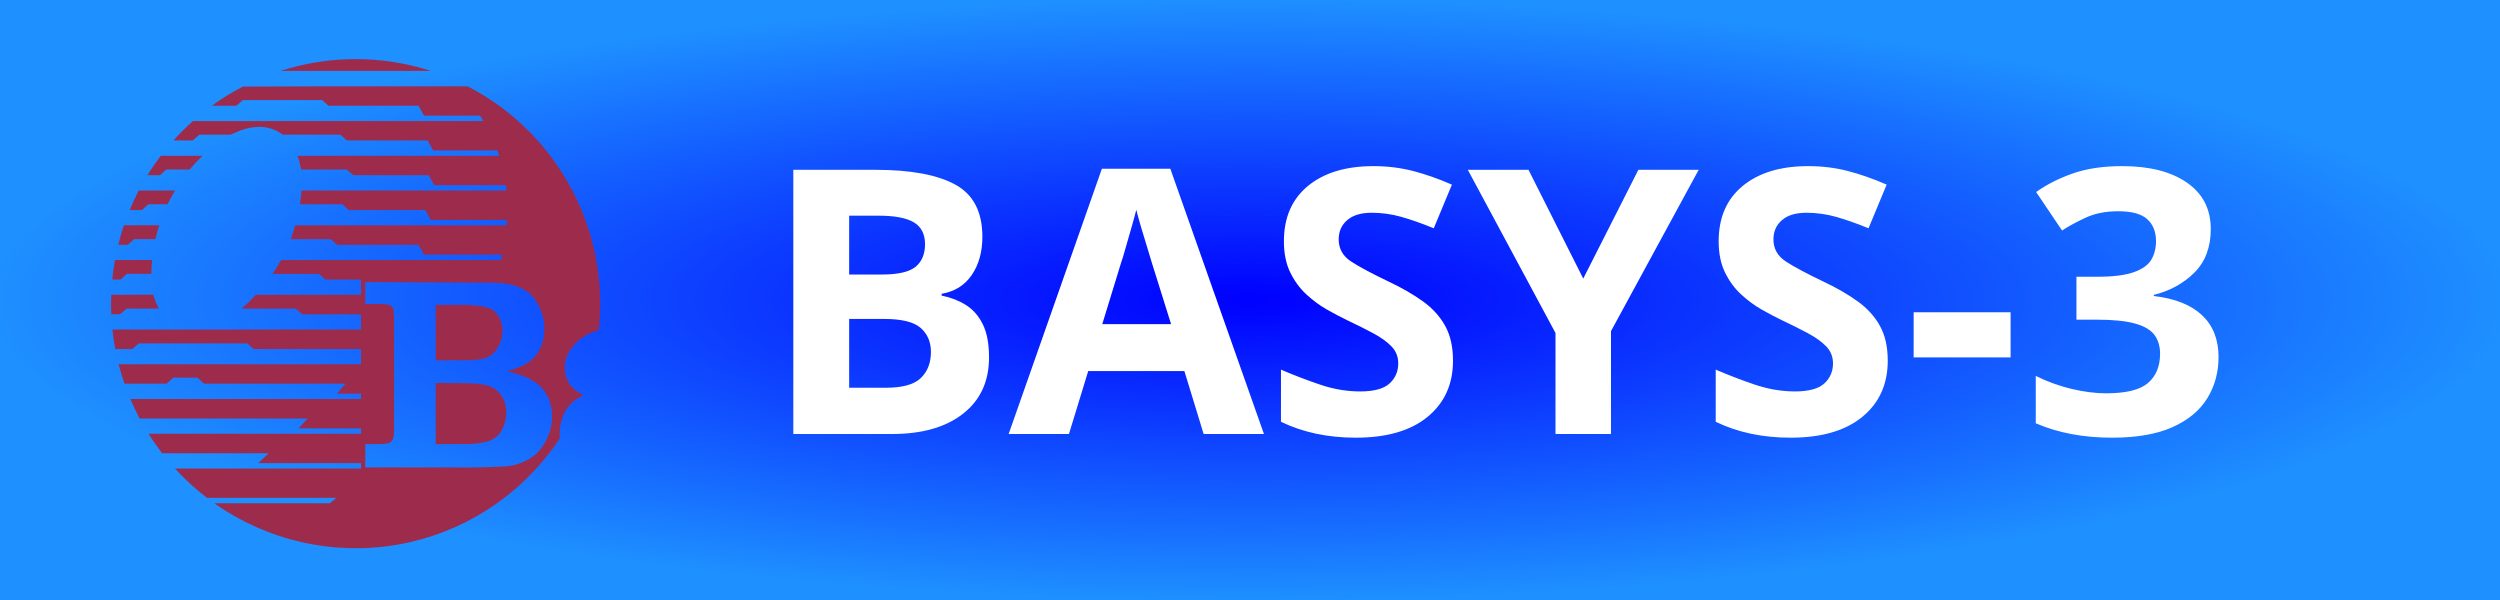
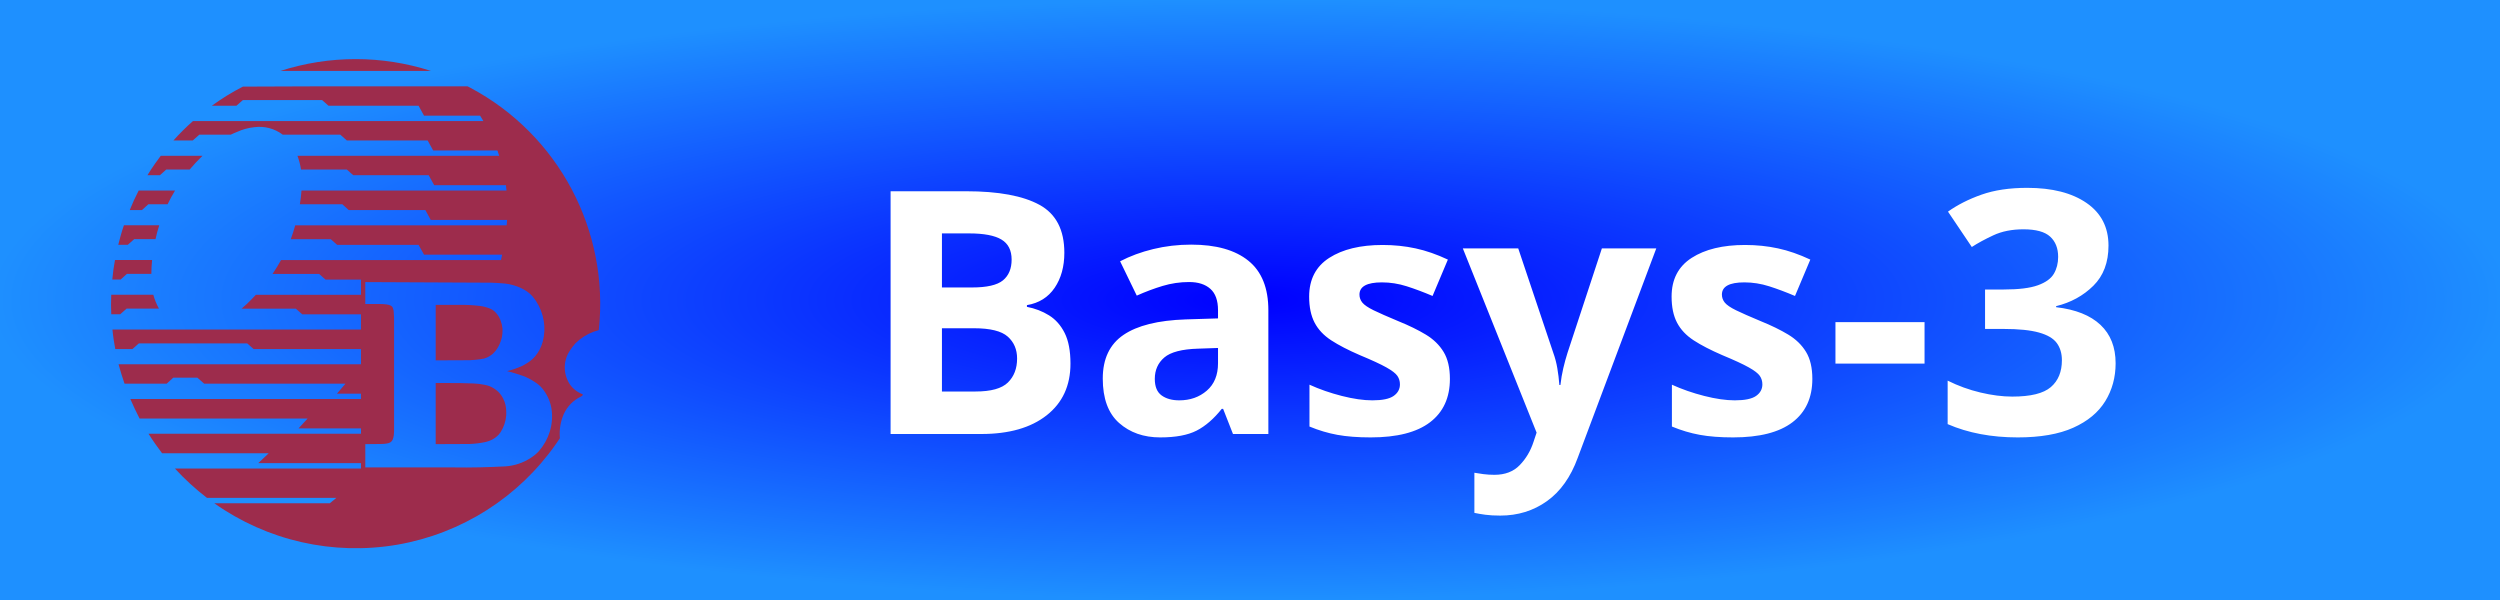
- <svg xmlns="http://www.w3.org/2000/svg" width="125" height="30" role="img" aria-label="BASYS-3">
+ <svg xmlns="http://www.w3.org/2000/svg" width="125" height="30" role="img" aria-label="Basys-3">
  <defs>
    <radialGradient id="boxFill" cx="50%" cy="50%" r="50%" fx="50%" fy="50%">
      <stop offset="0%" stop-color="#0000FF">
        <animate attributeName="stop-color" values="#1E90FF;#00BFFF;#87CEFA;#4682B4;#0000FF;#1E90FF" dur="4s" repeatCount="indefinite" />
      </stop>
      <stop offset="100%" stop-color="#1E90FF">
        <animate attributeName="stop-color" values="#00BFFF;#87CEFA;#4682B4;#5F9EA0;#1E90FF;#00BFFF" dur="4s" repeatCount="indefinite" />
      </stop>
    </radialGradient>
  </defs>
  <rect x="0" y="0" width="125" height="30" fill="url(#boxFill)" />
  <g transform="translate(3, -13) scale(0.3)">
    <path d="M87.041 109.307l.099-.249c-.919-.348-1.689-.944-2.212-1.739-1.068-1.689-1.068-3.827 0-5.467.298-.473.622-.92.994-1.317a8.504 8.504 0 0 1 3.007-1.913c.298-.1.571-.174.87-.273 1.79-16.55-6.684-32.553-21.395-40.381l-.473-.248H43.654l-13.171.05a37.946 37.946 0 0 0-5.168 3.181h4.1l1.068-.944h13.195l1.068.944h15.009l.919 1.665h9.344l.547.895H22.159a39.855 39.855 0 0 0-3.255 3.231h3.23l1.093-.969h5.244c.323-.149.671-.323 1.019-.447a9.18 9.18 0 0 1 2.907-.795 6.43 6.43 0 0 1 4.722 1.243h9.592l1.093.969h13.469l.919 1.665h10.71l.298.895H39.578c.273.745.472 1.516.596 2.286h7.629l1.068.944h12.574l.919 1.665h11.953l.1.895H40.249a22.85 22.85 0 0 1-.273 2.287h7.082l1.068.969h12.772l.895 1.64h12.723l-.075.895H39.206c-.199.77-.472 1.541-.746 2.311h6.66l1.068.944h13.568l.919 1.64h13.021l-.199.895H36.845a35.466 35.466 0 0 1-1.417 2.311h7.753l1.069.944h5.914v2.535H32.645a29.301 29.301 0 0 1-1.516 1.541c-.298.248-.572.521-.87.771h9.045l1.069.944h9.791v2.535H8.74c.1 1.094.273 2.187.472 3.256h2.858l1.068-.945h18.066l1.068.945h17.892v2.534H9.759a48.59 48.59 0 0 0 .994 3.23h7.032l1.093-.994h4.026l1.118.994H47.58l-1.416 1.665h4v.895H11.722a54.8 54.8 0 0 0 1.541 3.255h28.005l-1.516 1.641h10.412v.895H14.753c.696 1.118 1.466 2.187 2.262 3.255h17.767l-1.739 1.641h17.121v.895H19.152a41.432 41.432 0 0 0 5.343 4.895h21.569l-1.094.896H25.712a40.856 40.856 0 0 0 30.515 6.907 40.743 40.743 0 0 0 26.44-16.798l.646-.944a8.283 8.283 0 0 1 .646-4.025 5.96 5.96 0 0 1 2.833-2.907l.249-.134zm-36.156 8.05l2.609-.025c.323 0 .621-.024.944-.074.224-.024.423-.1.622-.198l.224-.199.149-.224c.1-.248.174-.497.199-.771.049-.348.049-.721.049-1.093V96.31c-.025-.397-.049-.795-.075-1.167a2.011 2.011 0 0 0-.149-.522l-.075-.149-.174-.149-.174-.099a2.547 2.547 0 0 0-.597-.149 8.762 8.762 0 0 0-1.143-.074h-2.411v-3.653l20.973.099c.771.025 1.565.075 2.336.149a8.379 8.379 0 0 1 2.634.745 6.646 6.646 0 0 1 1.491.944c.397.373.721.771 1.019 1.218 1.317 2.013 1.739 4.473 1.118 6.784-.249.895-.671 1.739-1.267 2.435a5.7 5.7 0 0 1-1.317 1.118c-.249.175-.522.299-.771.447-.82.373-1.69.696-2.584.896.87.223 1.714.472 2.56.77a9.177 9.177 0 0 1 2.087 1.068c.447.273.845.622 1.192 1.02a7.142 7.142 0 0 1 1.541 3.28 8.593 8.593 0 0 1-.273 3.976 9.06 9.06 0 0 1-1.789 3.206c-.397.447-.87.819-1.367 1.143a8.817 8.817 0 0 1-4.225 1.416c-2.882.149-5.765.224-8.672.175H50.885v-3.88z" fill="#9d2c4c" />
    <path d="M62.614 117.357l5.641-.025a15.78 15.78 0 0 0 2.634-.322c.398-.1.771-.224 1.119-.398.273-.148.547-.322.771-.521.248-.198.472-.447.646-.721a5.99 5.99 0 0 0 .944-2.808c.025-.597 0-1.192-.125-1.765a5.002 5.002 0 0 0-.397-1.068 4.656 4.656 0 0 0-.82-1.118l-.149-.124a4.623 4.623 0 0 0-1.292-.795 5.007 5.007 0 0 0-.82-.225 12.007 12.007 0 0 0-1.839-.223c-1.516-.075-3.031-.075-4.547-.075h-1.764v10.188h-.002zM62.614 103.392l5.641-.024a19.874 19.874 0 0 0 1.715-.149c.248-.05.472-.099.721-.124.348-.1.671-.249.969-.447.273-.149.522-.373.721-.597.373-.397.646-.845.87-1.342.149-.323.249-.646.348-.969a5.938 5.938 0 0 0 .149-1.64 5.461 5.461 0 0 0-.323-1.367 3.671 3.671 0 0 0-.87-1.367c-.249-.274-.547-.447-.87-.596a6.709 6.709 0 0 0-1.715-.448 23.773 23.773 0 0 0-3.28-.174h-4.075v9.244h-.001zM61.843 55.159a40.925 40.925 0 0 0-25.123 0h25.123zM21.612 71.584a30.799 30.799 0 0 1 2.137-2.286h-6.958l-.92 1.267c-.447.646-.895 1.292-1.292 1.963h2.087l1.043-.944h3.903zM17.934 77.375c.373-.796.795-1.541 1.243-2.287h-6.063a38.402 38.402 0 0 0-1.491 3.255h2.038l1.069-.969h3.204v.001zM15.921 83.189c.174-.795.373-1.565.621-2.311h-5.889c-.373 1.069-.671 2.162-.944 3.255h1.59l1.069-.944h3.553zM16.493 94.77a10.44 10.44 0 0 1-.944-2.312H8.541a36.056 36.056 0 0 0 0 3.255h1.491l1.068-.944h5.393v.001zM15.226 88.979c0-.771.05-1.541.125-2.311H9.163a35.134 35.134 0 0 0-.447 3.255h1.391l1.044-.944h4.075z" fill="#9d2c4c" />
  </g>
-   <text transform="scale(0.1)" x="380" y="217" fill="#fff" font-size="185" font-weight="600" font-family="Tahoma, Geneva, sans-serif">
-         BASYS-3
+   <text transform="scale(0.1)" x="430" y="217" fill="#fff" font-size="170" font-weight="600" font-family="Tahoma, Geneva, sans-serif">
+         Basys-3
    </text>
</svg>
